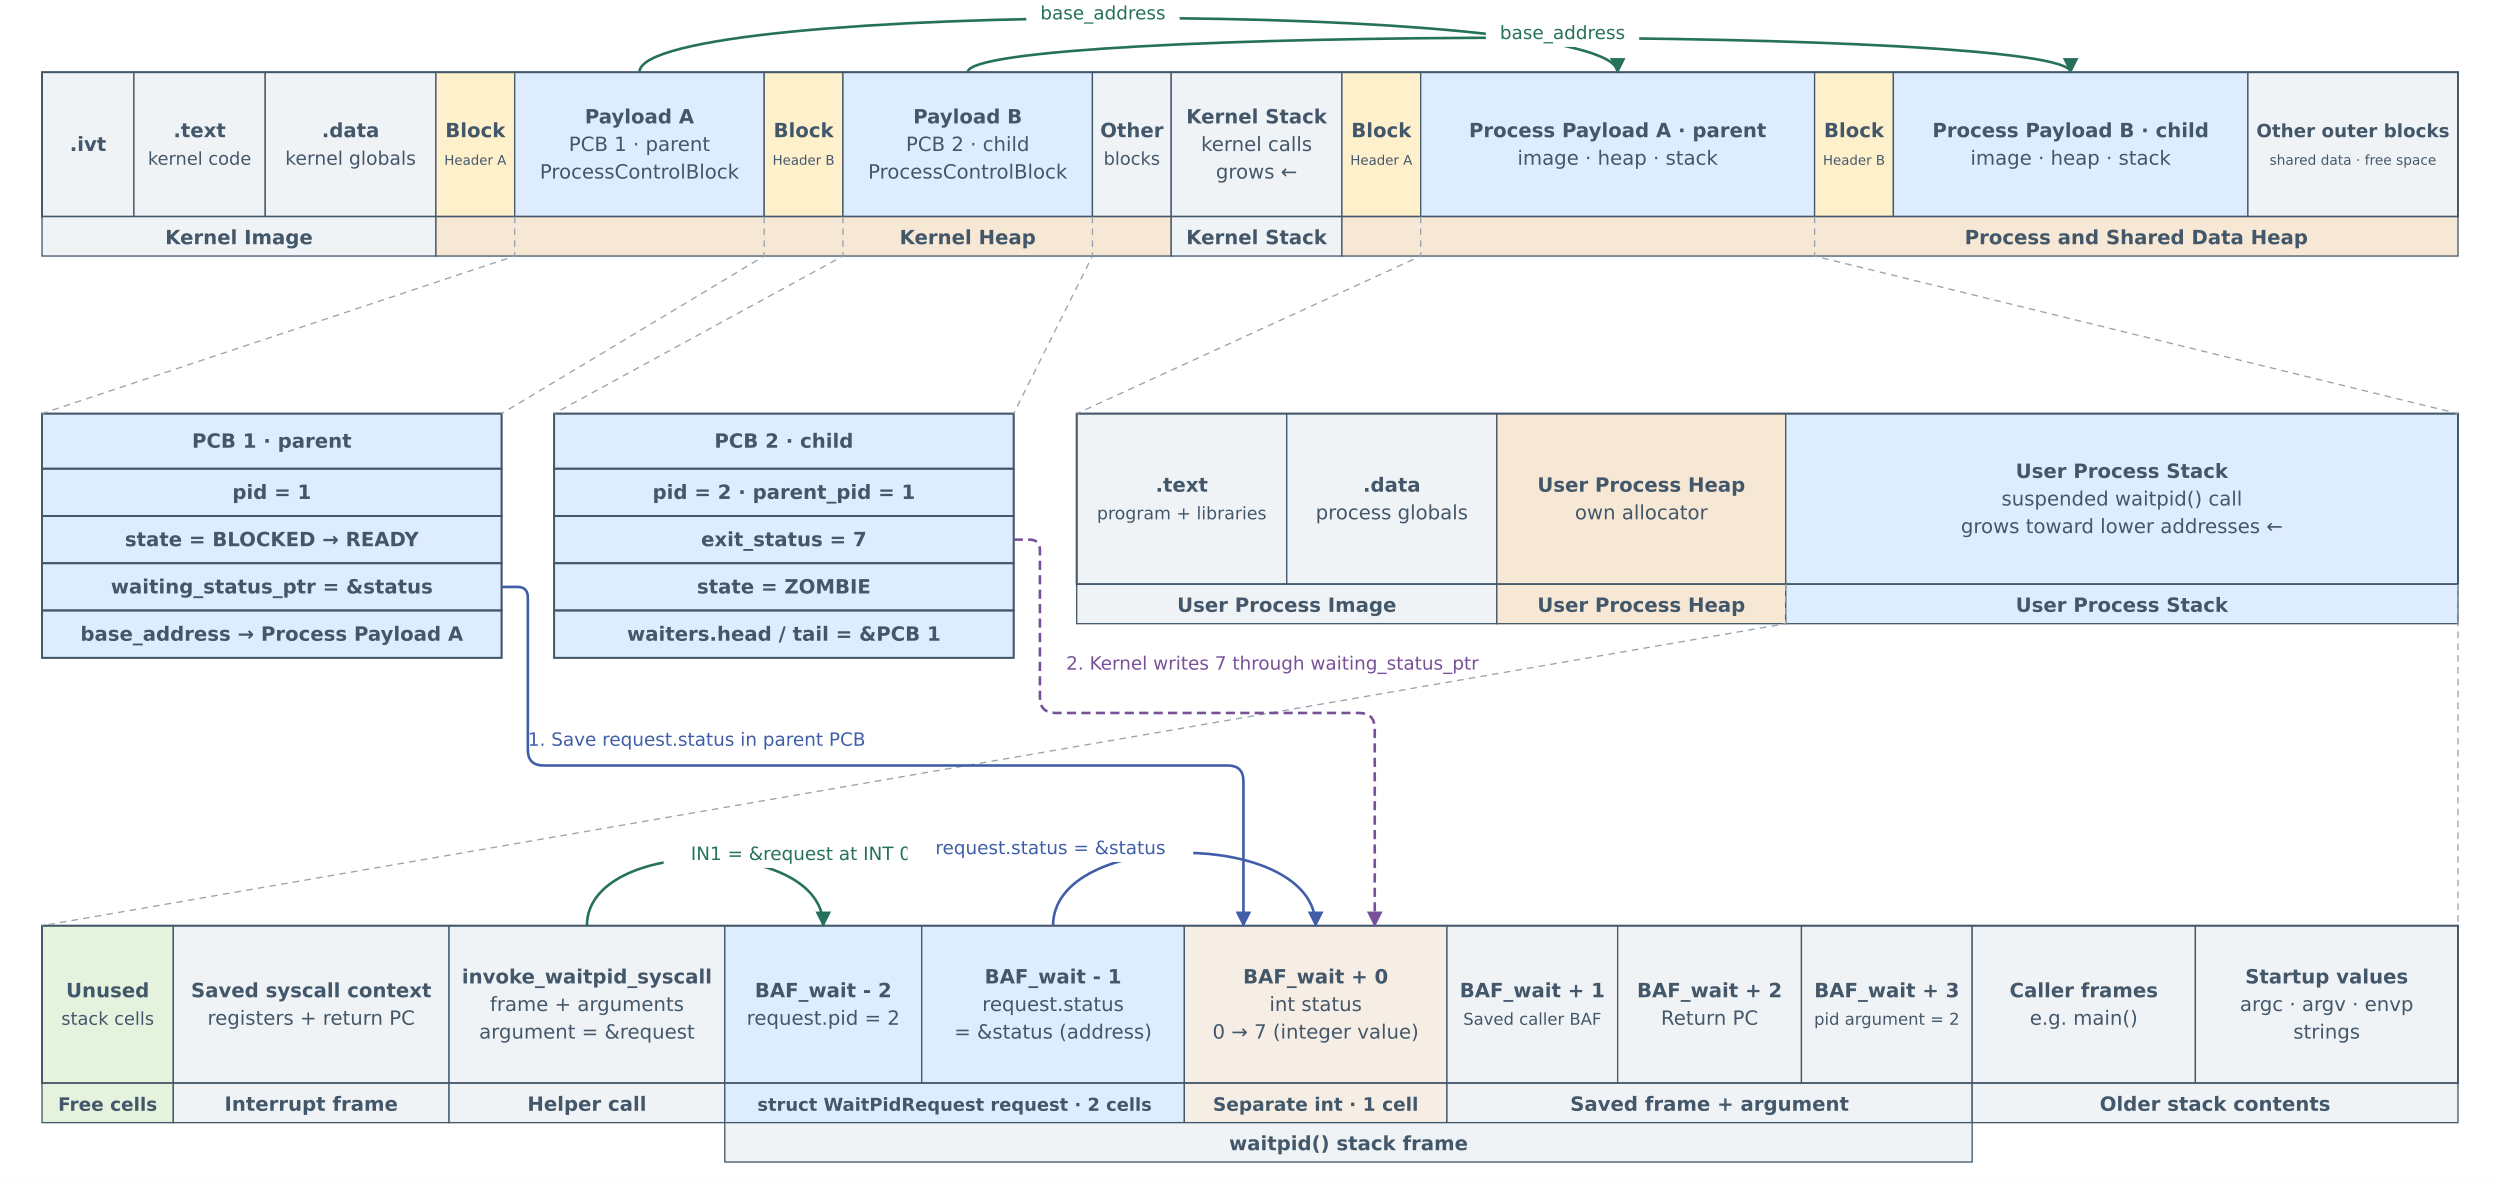
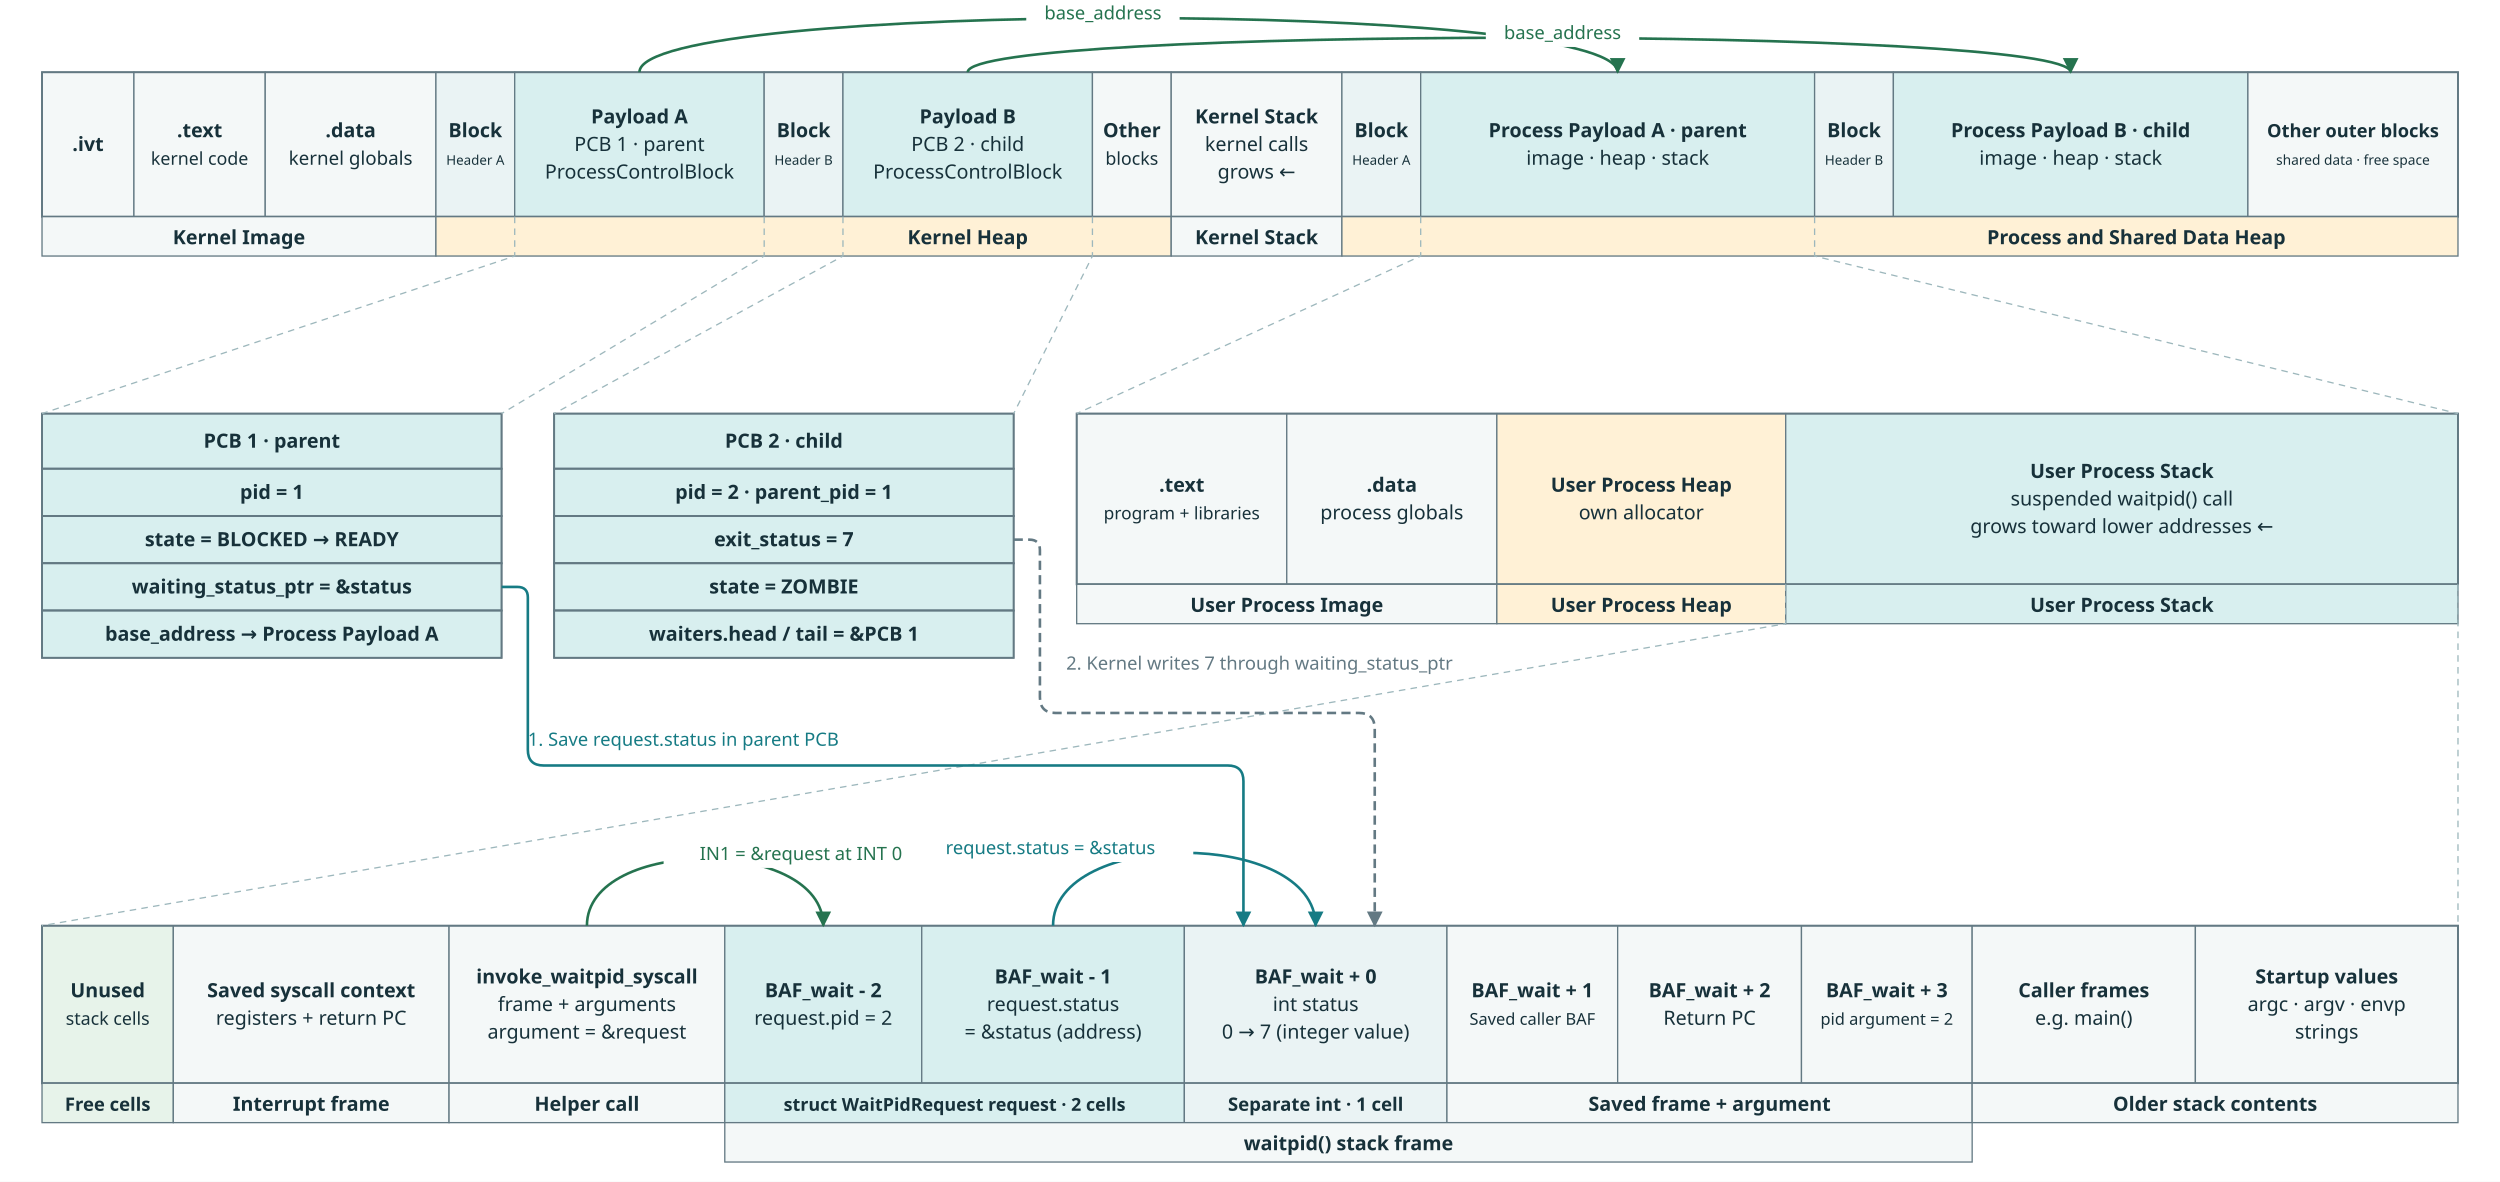
<svg xmlns="http://www.w3.org/2000/svg" width="1904" height="900" viewBox="0 0 1904 900" role="img" aria-labelledby="title desc">
  <defs>
    <marker id="405ea8" viewBox="0 0 10 10" refX="9" refY="5" markerWidth="6" markerHeight="6" orient="auto">
-       <path d="M 0 0 L 10 5 L 0 10 z" fill="#405ea8" />
+       <path d="M 0 0 L 10 5 L 0 10 z" fill="#167b84" />
    </marker>
    <marker id="26715b" viewBox="0 0 10 10" refX="9" refY="5" markerWidth="6" markerHeight="6" orient="auto">
-       <path d="M 0 0 L 10 5 L 0 10 z" fill="#26715b" />
+       <path d="M 0 0 L 10 5 L 0 10 z" fill="#25734f" />
    </marker>
    <marker id="785099" viewBox="0 0 10 10" refX="9" refY="5" markerWidth="6" markerHeight="6" orient="auto">
-       <path d="M 0 0 L 10 5 L 0 10 z" fill="#785099" />
+       <path d="M 0 0 L 10 5 L 0 10 z" fill="#637983" />
    </marker>
    <marker id="9c3d15" viewBox="0 0 10 10" refX="9" refY="5" markerWidth="6" markerHeight="6" orient="auto">
-       <path d="M 0 0 L 10 5 L 0 10 z" fill="#9c3d15" />
+       <path d="M 0 0 L 10 5 L 0 10 z" fill="#805916" />
    </marker>
  </defs>
  <rect width="1904" height="900" fill="white" />
-   <g font-family="DejaVu Sans, sans-serif">
+   <g font-family="Cantarell, sans-serif">
    <g transform="translate(0,-75)">
-       <rect x="32" y="130" width="70" height="110" fill="#f0f3f6" stroke="#43576a" stroke-width="1" />
-       <text x="67.0" y="190.0" text-anchor="middle" font-size="15" font-weight="bold" fill="#43576a">.ivt</text>
-       <rect x="102" y="130" width="100" height="110" fill="#f0f3f6" stroke="#43576a" stroke-width="1" />
-       <text x="152.0" y="179.5" text-anchor="middle" font-size="15" font-weight="bold" fill="#43576a">.text</text>
-       <text x="152.0" y="200.5" text-anchor="middle" font-size="13.559" font-weight="normal" fill="#43576a">kernel code</text>
-       <rect x="202" y="130" width="130" height="110" fill="#f0f3f6" stroke="#43576a" stroke-width="1" />
-       <text x="267.0" y="179.5" text-anchor="middle" font-size="15" font-weight="bold" fill="#43576a">.data</text>
-       <text x="267.0" y="200.5" text-anchor="middle" font-size="14.286" font-weight="normal" fill="#43576a">kernel globals</text>
-       <rect x="332" y="130" width="60" height="110" fill="#fff0cc" stroke="#43576a" stroke-width="1" />
-       <text x="362.0" y="179.5" text-anchor="middle" font-size="15" font-weight="bold" fill="#43576a">Block</text>
-       <text x="362.0" y="200.5" text-anchor="middle" font-size="10.169" font-weight="normal" fill="#43576a">Header A</text>
-       <rect x="392" y="130" width="190" height="110" fill="#deecff" stroke="#43576a" stroke-width="1" />
-       <a href="../../kernel/process/process.header#L31">
-         <text x="487.0" y="169.0" text-anchor="middle" font-size="15" font-weight="bold" fill="#43576a">Payload A</text>
-       </a>
-       <a href="../../kernel/process/process.header#L31">
-         <text x="487.0" y="190.0" text-anchor="middle" font-size="15" font-weight="normal" fill="#43576a">PCB 1 · parent</text>
-       </a>
-       <a href="../../kernel/process/process.header#L31">
-         <text x="487.0" y="211.0" text-anchor="middle" font-size="15" font-weight="normal" fill="#43576a">ProcessControlBlock</text>
-       </a>
-       <rect x="582" y="130" width="60" height="110" fill="#fff0cc" stroke="#43576a" stroke-width="1" />
-       <text x="612.0" y="179.5" text-anchor="middle" font-size="15" font-weight="bold" fill="#43576a">Block</text>
-       <text x="612.0" y="200.5" text-anchor="middle" font-size="10.169" font-weight="normal" fill="#43576a">Header B</text>
-       <rect x="642" y="130" width="190" height="110" fill="#deecff" stroke="#43576a" stroke-width="1" />
-       <a href="../../kernel/process/process.header#L31">
-         <text x="737.0" y="169.0" text-anchor="middle" font-size="15" font-weight="bold" fill="#43576a">Payload B</text>
-       </a>
-       <a href="../../kernel/process/process.header#L31">
-         <text x="737.0" y="190.0" text-anchor="middle" font-size="15" font-weight="normal" fill="#43576a">PCB 2 · child</text>
-       </a>
-       <a href="../../kernel/process/process.header#L31">
-         <text x="737.0" y="211.0" text-anchor="middle" font-size="15" font-weight="normal" fill="#43576a">ProcessControlBlock</text>
-       </a>
-       <rect x="832" y="130" width="60" height="110" fill="#f0f3f6" stroke="#43576a" stroke-width="1" />
-       <text x="862.0" y="179.5" text-anchor="middle" font-size="15" font-weight="bold" fill="#43576a">Other</text>
-       <text x="862.0" y="200.5" text-anchor="middle" font-size="13.559" font-weight="normal" fill="#43576a">blocks</text>
-       <rect x="892" y="130" width="130" height="110" fill="#f0f3f6" stroke="#43576a" stroke-width="1" />
-       <text x="957.0" y="169.0" text-anchor="middle" font-size="15" font-weight="bold" fill="#43576a">Kernel Stack</text>
-       <text x="957.0" y="190.0" text-anchor="middle" font-size="15" font-weight="normal" fill="#43576a">kernel calls</text>
-       <text x="957.0" y="211.0" text-anchor="middle" font-size="15" font-weight="normal" fill="#43576a">grows ←</text>
-       <rect x="1022" y="130" width="60" height="110" fill="#fff0cc" stroke="#43576a" stroke-width="1" />
-       <text x="1052.0" y="179.5" text-anchor="middle" font-size="15" font-weight="bold" fill="#43576a">Block</text>
-       <text x="1052.0" y="200.5" text-anchor="middle" font-size="10.169" font-weight="normal" fill="#43576a">Header A</text>
-       <rect x="1082" y="130" width="300" height="110" fill="#deecff" stroke="#43576a" stroke-width="1" />
-       <text x="1232.0" y="179.5" text-anchor="middle" font-size="15" font-weight="bold" fill="#43576a">Process Payload A · parent</text>
-       <text x="1232.0" y="200.5" text-anchor="middle" font-size="15" font-weight="normal" fill="#43576a">image · heap · stack</text>
-       <rect x="1382" y="130" width="60" height="110" fill="#fff0cc" stroke="#43576a" stroke-width="1" />
-       <text x="1412.0" y="179.5" text-anchor="middle" font-size="15" font-weight="bold" fill="#43576a">Block</text>
-       <text x="1412.0" y="200.5" text-anchor="middle" font-size="10.169" font-weight="normal" fill="#43576a">Header B</text>
-       <rect x="1442" y="130" width="270" height="110" fill="#deecff" stroke="#43576a" stroke-width="1" />
-       <text x="1577.0" y="179.5" text-anchor="middle" font-size="15" font-weight="bold" fill="#43576a">Process Payload B · child</text>
-       <text x="1577.0" y="200.5" text-anchor="middle" font-size="15" font-weight="normal" fill="#43576a">image · heap · stack</text>
-       <rect x="1712" y="130" width="160" height="110" fill="#f0f3f6" stroke="#43576a" stroke-width="1" />
-       <text x="1792.0" y="179.5" text-anchor="middle" font-size="13.936" font-weight="bold" fill="#43576a">Other outer blocks</text>
-       <text x="1792.0" y="200.5" text-anchor="middle" font-size="10.452" font-weight="normal" fill="#43576a">shared data · free space</text>
-       <rect x="32" y="130" width="1840" height="110" fill="none" stroke="#43576a" stroke-width="1.5" />
-       <rect x="32" y="240" width="300" height="30" fill="#f0f3f6" stroke="#43576a" stroke-width="1" />
-       <text x="182.0" y="261" text-anchor="middle" font-size="15" font-weight="bold" fill="#43576a">Kernel Image</text>
-       <rect x="332" y="240" width="560" height="30" fill="#f6e8d5" stroke="#43576a" stroke-width="1" />
-       <text x="612.0" y="261" text-anchor="middle" font-size="15" font-weight="bold" fill="#43576a" />
-       <text x="737" y="261" text-anchor="middle" font-size="15" font-weight="bold" fill="#43576a">Kernel Heap</text>
-       <rect x="892" y="240" width="130" height="30" fill="#f0f3f6" stroke="#43576a" stroke-width="1" />
-       <text x="957.0" y="261" text-anchor="middle" font-size="15" font-weight="bold" fill="#43576a">Kernel Stack</text>
-       <rect x="1022" y="240" width="850" height="30" fill="#f6e8d5" stroke="#43576a" stroke-width="1" />
-       <text x="1447.0" y="261" text-anchor="middle" font-size="15" font-weight="bold" fill="#43576a" />
-       <text x="1627" y="261" text-anchor="middle" font-size="15" font-weight="bold" fill="#43576a">Process and Shared Data Heap</text>
-       <path d="M 487.0 130 C 487.0 75, 1232.0 75, 1232.0 130" fill="none" stroke="#26715b" stroke-width="2" marker-end="url(#26715b)" />
+       <rect x="32" y="130" width="70" height="110" fill="#f4f8f8" stroke="#637983" stroke-width="1" />
+       <text x="67.0" y="190.0" text-anchor="middle" font-size="15" font-weight="bold" fill="#17313a">.ivt</text>
+       <rect x="102" y="130" width="100" height="110" fill="#f4f8f8" stroke="#637983" stroke-width="1" />
+       <text x="152.0" y="179.5" text-anchor="middle" font-size="15" font-weight="bold" fill="#17313a">.text</text>
+       <text x="152.0" y="200.5" text-anchor="middle" font-size="13.559" font-weight="normal" fill="#17313a">kernel code</text>
+       <rect x="202" y="130" width="130" height="110" fill="#f4f8f8" stroke="#637983" stroke-width="1" />
+       <text x="267.0" y="179.5" text-anchor="middle" font-size="15" font-weight="bold" fill="#17313a">.data</text>
+       <text x="267.0" y="200.5" text-anchor="middle" font-size="14.286" font-weight="normal" fill="#17313a">kernel globals</text>
+       <rect x="332" y="130" width="60" height="110" fill="#eaf3f4" stroke="#637983" stroke-width="1" />
+       <text x="362.0" y="179.5" text-anchor="middle" font-size="15" font-weight="bold" fill="#17313a">Block</text>
+       <text x="362.0" y="200.5" text-anchor="middle" font-size="10.169" font-weight="normal" fill="#17313a">Header A</text>
+       <rect x="392" y="130" width="190" height="110" fill="#d8efef" stroke="#637983" stroke-width="1" />
+       <a href="../../kernel/process/process.header#L31">
+         <text x="487.0" y="169.0" text-anchor="middle" font-size="15" font-weight="bold" fill="#17313a">Payload A</text>
+       </a>
+       <a href="../../kernel/process/process.header#L31">
+         <text x="487.0" y="190.0" text-anchor="middle" font-size="15" font-weight="normal" fill="#17313a">PCB 1 · parent</text>
+       </a>
+       <a href="../../kernel/process/process.header#L31">
+         <text x="487.0" y="211.0" text-anchor="middle" font-size="15" font-weight="normal" fill="#17313a">ProcessControlBlock</text>
+       </a>
+       <rect x="582" y="130" width="60" height="110" fill="#eaf3f4" stroke="#637983" stroke-width="1" />
+       <text x="612.0" y="179.5" text-anchor="middle" font-size="15" font-weight="bold" fill="#17313a">Block</text>
+       <text x="612.0" y="200.5" text-anchor="middle" font-size="10.169" font-weight="normal" fill="#17313a">Header B</text>
+       <rect x="642" y="130" width="190" height="110" fill="#d8efef" stroke="#637983" stroke-width="1" />
+       <a href="../../kernel/process/process.header#L31">
+         <text x="737.0" y="169.0" text-anchor="middle" font-size="15" font-weight="bold" fill="#17313a">Payload B</text>
+       </a>
+       <a href="../../kernel/process/process.header#L31">
+         <text x="737.0" y="190.0" text-anchor="middle" font-size="15" font-weight="normal" fill="#17313a">PCB 2 · child</text>
+       </a>
+       <a href="../../kernel/process/process.header#L31">
+         <text x="737.0" y="211.0" text-anchor="middle" font-size="15" font-weight="normal" fill="#17313a">ProcessControlBlock</text>
+       </a>
+       <rect x="832" y="130" width="60" height="110" fill="#f4f8f8" stroke="#637983" stroke-width="1" />
+       <text x="862.0" y="179.5" text-anchor="middle" font-size="15" font-weight="bold" fill="#17313a">Other</text>
+       <text x="862.0" y="200.5" text-anchor="middle" font-size="13.559" font-weight="normal" fill="#17313a">blocks</text>
+       <rect x="892" y="130" width="130" height="110" fill="#f4f8f8" stroke="#637983" stroke-width="1" />
+       <text x="957.0" y="169.0" text-anchor="middle" font-size="15" font-weight="bold" fill="#17313a">Kernel Stack</text>
+       <text x="957.0" y="190.0" text-anchor="middle" font-size="15" font-weight="normal" fill="#17313a">kernel calls</text>
+       <text x="957.0" y="211.0" text-anchor="middle" font-size="15" font-weight="normal" fill="#17313a">grows ←</text>
+       <rect x="1022" y="130" width="60" height="110" fill="#eaf3f4" stroke="#637983" stroke-width="1" />
+       <text x="1052.0" y="179.5" text-anchor="middle" font-size="15" font-weight="bold" fill="#17313a">Block</text>
+       <text x="1052.0" y="200.5" text-anchor="middle" font-size="10.169" font-weight="normal" fill="#17313a">Header A</text>
+       <rect x="1082" y="130" width="300" height="110" fill="#d8efef" stroke="#637983" stroke-width="1" />
+       <text x="1232.0" y="179.5" text-anchor="middle" font-size="15" font-weight="bold" fill="#17313a">Process Payload A · parent</text>
+       <text x="1232.0" y="200.5" text-anchor="middle" font-size="15" font-weight="normal" fill="#17313a">image · heap · stack</text>
+       <rect x="1382" y="130" width="60" height="110" fill="#eaf3f4" stroke="#637983" stroke-width="1" />
+       <text x="1412.0" y="179.5" text-anchor="middle" font-size="15" font-weight="bold" fill="#17313a">Block</text>
+       <text x="1412.0" y="200.5" text-anchor="middle" font-size="10.169" font-weight="normal" fill="#17313a">Header B</text>
+       <rect x="1442" y="130" width="270" height="110" fill="#d8efef" stroke="#637983" stroke-width="1" />
+       <text x="1577.0" y="179.5" text-anchor="middle" font-size="15" font-weight="bold" fill="#17313a">Process Payload B · child</text>
+       <text x="1577.0" y="200.5" text-anchor="middle" font-size="15" font-weight="normal" fill="#17313a">image · heap · stack</text>
+       <rect x="1712" y="130" width="160" height="110" fill="#f4f8f8" stroke="#637983" stroke-width="1" />
+       <text x="1792.0" y="179.5" text-anchor="middle" font-size="13.936" font-weight="bold" fill="#17313a">Other outer blocks</text>
+       <text x="1792.0" y="200.5" text-anchor="middle" font-size="10.452" font-weight="normal" fill="#17313a">shared data · free space</text>
+       <rect x="32" y="130" width="1840" height="110" fill="none" stroke="#637983" stroke-width="1.5" />
+       <rect x="32" y="240" width="300" height="30" fill="#f4f8f8" stroke="#637983" stroke-width="1" />
+       <text x="182.0" y="261" text-anchor="middle" font-size="15" font-weight="bold" fill="#17313a">Kernel Image</text>
+       <rect x="332" y="240" width="560" height="30" fill="#fff1d6" stroke="#637983" stroke-width="1" />
+       <text x="612.0" y="261" text-anchor="middle" font-size="15" font-weight="bold" fill="#17313a" />
+       <text x="737" y="261" text-anchor="middle" font-size="15" font-weight="bold" fill="#17313a">Kernel Heap</text>
+       <rect x="892" y="240" width="130" height="30" fill="#f4f8f8" stroke="#637983" stroke-width="1" />
+       <text x="957.0" y="261" text-anchor="middle" font-size="15" font-weight="bold" fill="#17313a">Kernel Stack</text>
+       <rect x="1022" y="240" width="850" height="30" fill="#fff1d6" stroke="#637983" stroke-width="1" />
+       <text x="1447.0" y="261" text-anchor="middle" font-size="15" font-weight="bold" fill="#17313a" />
+       <text x="1627" y="261" text-anchor="middle" font-size="15" font-weight="bold" fill="#17313a">Process and Shared Data Heap</text>
+       <path d="M 487.0 130 C 487.0 75, 1232.0 75, 1232.0 130" fill="none" stroke="#25734f" stroke-width="2" marker-end="url(#26715b)" />
      <rect x="781.6" y="73.75" width="116.8" height="22" fill="white" stroke="none" stroke-width="1" />
-       <text x="840" y="89.75" text-anchor="middle" font-size="14" font-weight="normal" fill="#26715b">base_address</text>
-       <path d="M 737.0 130 C 737.0 95, 1577.0 95, 1577.0 130" fill="none" stroke="#26715b" stroke-width="2" marker-end="url(#26715b)" />
+       <text x="840" y="89.75" text-anchor="middle" font-size="14" font-weight="normal" fill="#25734f">base_address</text>
+       <path d="M 737.0 130 C 737.0 95, 1577.0 95, 1577.0 130" fill="none" stroke="#25734f" stroke-width="2" marker-end="url(#26715b)" />
      <rect x="1131.6" y="88.75" width="116.8" height="22" fill="white" stroke="none" stroke-width="1" />
-       <text x="1190" y="104.75" text-anchor="middle" font-size="14" font-weight="normal" fill="#26715b">base_address</text>
-       <rect x="32" y="390" width="350" height="42" fill="#deecff" stroke="#43576a" stroke-width="1" />
-       <a href="../../kernel/process/process.header#L31">
-         <text x="207.0" y="416.0" text-anchor="middle" font-size="15" font-weight="bold" fill="#43576a">PCB 1 · parent</text>
-       </a>
-       <rect x="32" y="390" width="350" height="42" fill="none" stroke="#43576a" stroke-width="1.5" />
-       <rect x="32" y="432" width="350" height="36" fill="#deecff" stroke="#43576a" stroke-width="1" />
+       <text x="1190" y="104.75" text-anchor="middle" font-size="14" font-weight="normal" fill="#25734f">base_address</text>
+       <rect x="32" y="390" width="350" height="42" fill="#d8efef" stroke="#637983" stroke-width="1" />
+       <a href="../../kernel/process/process.header#L31">
+         <text x="207.0" y="416.0" text-anchor="middle" font-size="15" font-weight="bold" fill="#17313a">PCB 1 · parent</text>
+       </a>
+       <rect x="32" y="390" width="350" height="42" fill="none" stroke="#637983" stroke-width="1.5" />
+       <rect x="32" y="432" width="350" height="36" fill="#d8efef" stroke="#637983" stroke-width="1" />
      <a href="../../kernel/process/process.header#L32">
-         <text x="207.0" y="455.0" text-anchor="middle" font-size="15" font-weight="bold" fill="#43576a">pid = 1</text>
-       </a>
-       <rect x="32" y="432" width="350" height="36" fill="none" stroke="#43576a" stroke-width="1.5" />
-       <rect x="32" y="468" width="350" height="36" fill="#deecff" stroke="#43576a" stroke-width="1" />
+         <text x="207.0" y="455.0" text-anchor="middle" font-size="15" font-weight="bold" fill="#17313a">pid = 1</text>
+       </a>
+       <rect x="32" y="432" width="350" height="36" fill="none" stroke="#637983" stroke-width="1.5" />
+       <rect x="32" y="468" width="350" height="36" fill="#d8efef" stroke="#637983" stroke-width="1" />
      <a href="../../kernel/process/process.header#L33">
-         <text x="207.0" y="491.0" text-anchor="middle" font-size="15" font-weight="bold" fill="#43576a">state = BLOCKED → READY</text>
-       </a>
-       <rect x="32" y="468" width="350" height="36" fill="none" stroke="#43576a" stroke-width="1.5" />
-       <rect x="32" y="504" width="350" height="36" fill="#deecff" stroke="#43576a" stroke-width="1" />
+         <text x="207.0" y="491.0" text-anchor="middle" font-size="15" font-weight="bold" fill="#17313a">state = BLOCKED → READY</text>
+       </a>
+       <rect x="32" y="468" width="350" height="36" fill="none" stroke="#637983" stroke-width="1.5" />
+       <rect x="32" y="504" width="350" height="36" fill="#d8efef" stroke="#637983" stroke-width="1" />
      <a href="../../kernel/process/process.header#L44">
-         <text x="207.0" y="527.0" text-anchor="middle" font-size="15" font-weight="bold" fill="#43576a">waiting_status_ptr = &amp;status</text>
-       </a>
-       <rect x="32" y="504" width="350" height="36" fill="none" stroke="#43576a" stroke-width="1.5" />
-       <rect x="32" y="540" width="350" height="36" fill="#deecff" stroke="#43576a" stroke-width="1" />
+         <text x="207.0" y="527.0" text-anchor="middle" font-size="15" font-weight="bold" fill="#17313a">waiting_status_ptr = &amp;status</text>
+       </a>
+       <rect x="32" y="504" width="350" height="36" fill="none" stroke="#637983" stroke-width="1.5" />
+       <rect x="32" y="540" width="350" height="36" fill="#d8efef" stroke="#637983" stroke-width="1" />
      <a href="../../kernel/process/process.header#L34">
-         <text x="207.0" y="563.0" text-anchor="middle" font-size="15" font-weight="bold" fill="#43576a">base_address → Process Payload A</text>
-       </a>
-       <rect x="32" y="540" width="350" height="36" fill="none" stroke="#43576a" stroke-width="1.5" />
-       <rect x="422" y="390" width="350" height="42" fill="#deecff" stroke="#43576a" stroke-width="1" />
-       <a href="../../kernel/process/process.header#L31">
-         <text x="597.0" y="416.0" text-anchor="middle" font-size="15" font-weight="bold" fill="#43576a">PCB 2 · child</text>
-       </a>
-       <rect x="422" y="390" width="350" height="42" fill="none" stroke="#43576a" stroke-width="1.5" />
-       <rect x="422" y="432" width="350" height="36" fill="#deecff" stroke="#43576a" stroke-width="1" />
+         <text x="207.0" y="563.0" text-anchor="middle" font-size="15" font-weight="bold" fill="#17313a">base_address → Process Payload A</text>
+       </a>
+       <rect x="32" y="540" width="350" height="36" fill="none" stroke="#637983" stroke-width="1.5" />
+       <rect x="422" y="390" width="350" height="42" fill="#d8efef" stroke="#637983" stroke-width="1" />
+       <a href="../../kernel/process/process.header#L31">
+         <text x="597.0" y="416.0" text-anchor="middle" font-size="15" font-weight="bold" fill="#17313a">PCB 2 · child</text>
+       </a>
+       <rect x="422" y="390" width="350" height="42" fill="none" stroke="#637983" stroke-width="1.5" />
+       <rect x="422" y="432" width="350" height="36" fill="#d8efef" stroke="#637983" stroke-width="1" />
      <a href="../../kernel/process/process.header#L57">
-         <text x="597.0" y="455.0" text-anchor="middle" font-size="15" font-weight="bold" fill="#43576a">pid = 2 · parent_pid = 1</text>
-       </a>
-       <rect x="422" y="432" width="350" height="36" fill="none" stroke="#43576a" stroke-width="1.5" />
-       <rect x="422" y="468" width="350" height="36" fill="#deecff" stroke="#43576a" stroke-width="1" />
+         <text x="597.0" y="455.0" text-anchor="middle" font-size="15" font-weight="bold" fill="#17313a">pid = 2 · parent_pid = 1</text>
+       </a>
+       <rect x="422" y="432" width="350" height="36" fill="none" stroke="#637983" stroke-width="1.5" />
+       <rect x="422" y="468" width="350" height="36" fill="#d8efef" stroke="#637983" stroke-width="1" />
      <a href="../../kernel/process/process.header#L60">
-         <text x="597.0" y="491.0" text-anchor="middle" font-size="15" font-weight="bold" fill="#43576a">exit_status = 7</text>
-       </a>
-       <rect x="422" y="468" width="350" height="36" fill="none" stroke="#43576a" stroke-width="1.5" />
-       <rect x="422" y="504" width="350" height="36" fill="#deecff" stroke="#43576a" stroke-width="1" />
+         <text x="597.0" y="491.0" text-anchor="middle" font-size="15" font-weight="bold" fill="#17313a">exit_status = 7</text>
+       </a>
+       <rect x="422" y="468" width="350" height="36" fill="none" stroke="#637983" stroke-width="1.5" />
+       <rect x="422" y="504" width="350" height="36" fill="#d8efef" stroke="#637983" stroke-width="1" />
      <a href="../../kernel/process/process.header#L33">
-         <text x="597.0" y="527.0" text-anchor="middle" font-size="15" font-weight="bold" fill="#43576a">state = ZOMBIE</text>
-       </a>
-       <rect x="422" y="504" width="350" height="36" fill="none" stroke="#43576a" stroke-width="1.5" />
-       <rect x="422" y="540" width="350" height="36" fill="#deecff" stroke="#43576a" stroke-width="1" />
+         <text x="597.0" y="527.0" text-anchor="middle" font-size="15" font-weight="bold" fill="#17313a">state = ZOMBIE</text>
+       </a>
+       <rect x="422" y="504" width="350" height="36" fill="none" stroke="#637983" stroke-width="1.5" />
+       <rect x="422" y="540" width="350" height="36" fill="#d8efef" stroke="#637983" stroke-width="1" />
      <a href="../../kernel/process/process.header#L46">
-         <text x="597.0" y="563.0" text-anchor="middle" font-size="15" font-weight="bold" fill="#43576a">waiters.head / tail = &amp;PCB 1</text>
-       </a>
-       <rect x="422" y="540" width="350" height="36" fill="none" stroke="#43576a" stroke-width="1.5" />
-       <path d="M 392 240 V 270 L 32 390 M 582 240 V 270 L 382 390" fill="none" stroke="#96a3ae" stroke-dasharray="5 4" />
-       <path d="M 642 240 V 270 L 422 390 M 832 240 V 270 L 772 390" fill="none" stroke="#96a3ae" stroke-dasharray="5 4" />
-       <rect x="820" y="390" width="160" height="130" fill="#f0f3f6" stroke="#43576a" stroke-width="1" />
-       <text x="900.0" y="449.5" text-anchor="middle" font-size="15" font-weight="bold" fill="#43576a">.text</text>
-       <text x="900.0" y="470.5" text-anchor="middle" font-size="13.202" font-weight="normal" fill="#43576a">program + libraries</text>
-       <rect x="980" y="390" width="160" height="130" fill="#f0f3f6" stroke="#43576a" stroke-width="1" />
-       <text x="1060.0" y="449.5" text-anchor="middle" font-size="15" font-weight="bold" fill="#43576a">.data</text>
-       <text x="1060.0" y="470.5" text-anchor="middle" font-size="15" font-weight="normal" fill="#43576a">process globals</text>
-       <rect x="1140" y="390" width="220" height="130" fill="#f6e8d5" stroke="#43576a" stroke-width="1" />
-       <text x="1250.0" y="449.5" text-anchor="middle" font-size="15" font-weight="bold" fill="#43576a">User Process Heap</text>
-       <text x="1250.0" y="470.5" text-anchor="middle" font-size="15" font-weight="normal" fill="#43576a">own allocator</text>
-       <rect x="1360" y="390" width="512" height="130" fill="#deecff" stroke="#43576a" stroke-width="1" />
+         <text x="597.0" y="563.0" text-anchor="middle" font-size="15" font-weight="bold" fill="#17313a">waiters.head / tail = &amp;PCB 1</text>
+       </a>
+       <rect x="422" y="540" width="350" height="36" fill="none" stroke="#637983" stroke-width="1.5" />
+       <path d="M 392 240 V 270 L 32 390 M 582 240 V 270 L 382 390" fill="none" stroke="#9db7bc" stroke-dasharray="5 4" />
+       <path d="M 642 240 V 270 L 422 390 M 832 240 V 270 L 772 390" fill="none" stroke="#9db7bc" stroke-dasharray="5 4" />
+       <rect x="820" y="390" width="160" height="130" fill="#f4f8f8" stroke="#637983" stroke-width="1" />
+       <text x="900.0" y="449.5" text-anchor="middle" font-size="15" font-weight="bold" fill="#17313a">.text</text>
+       <text x="900.0" y="470.5" text-anchor="middle" font-size="13.202" font-weight="normal" fill="#17313a">program + libraries</text>
+       <rect x="980" y="390" width="160" height="130" fill="#f4f8f8" stroke="#637983" stroke-width="1" />
+       <text x="1060.0" y="449.5" text-anchor="middle" font-size="15" font-weight="bold" fill="#17313a">.data</text>
+       <text x="1060.0" y="470.5" text-anchor="middle" font-size="15" font-weight="normal" fill="#17313a">process globals</text>
+       <rect x="1140" y="390" width="220" height="130" fill="#fff1d6" stroke="#637983" stroke-width="1" />
+       <text x="1250.0" y="449.5" text-anchor="middle" font-size="15" font-weight="bold" fill="#17313a">User Process Heap</text>
+       <text x="1250.0" y="470.5" text-anchor="middle" font-size="15" font-weight="normal" fill="#17313a">own allocator</text>
+       <rect x="1360" y="390" width="512" height="130" fill="#d8efef" stroke="#637983" stroke-width="1" />
      <a href="../../library/sys/wait/wait.picoc#L14">
-         <text x="1616.0" y="439.0" text-anchor="middle" font-size="15" font-weight="bold" fill="#43576a">User Process Stack</text>
+         <text x="1616.0" y="439.0" text-anchor="middle" font-size="15" font-weight="bold" fill="#17313a">User Process Stack</text>
      </a>
      <a href="../../library/sys/wait/wait.picoc#L14">
-         <text x="1616.0" y="460.0" text-anchor="middle" font-size="15" font-weight="normal" fill="#43576a">suspended waitpid() call</text>
+         <text x="1616.0" y="460.0" text-anchor="middle" font-size="15" font-weight="normal" fill="#17313a">suspended waitpid() call</text>
      </a>
      <a href="../../library/sys/wait/wait.picoc#L14">
-         <text x="1616.0" y="481.0" text-anchor="middle" font-size="15" font-weight="normal" fill="#43576a">grows toward lower addresses ←</text>
-       </a>
-       <rect x="820" y="390" width="1052" height="130" fill="none" stroke="#43576a" stroke-width="1.5" />
-       <rect x="820" y="520" width="320" height="30" fill="#f0f3f6" stroke="#43576a" stroke-width="1" />
-       <text x="980.0" y="541" text-anchor="middle" font-size="15" font-weight="bold" fill="#43576a">User Process Image</text>
-       <rect x="1140" y="520" width="220" height="30" fill="#f6e8d5" stroke="#43576a" stroke-width="1" />
-       <text x="1250.0" y="541" text-anchor="middle" font-size="15" font-weight="bold" fill="#43576a">User Process Heap</text>
-       <rect x="1360" y="520" width="512" height="30" fill="#deecff" stroke="#43576a" stroke-width="1" />
-       <text x="1616.0" y="541" text-anchor="middle" font-size="15" font-weight="bold" fill="#43576a">User Process Stack</text>
-       <path d="M 1082 240 V 270 L 820 390 M 1382 240 V 270 L 1872 390" fill="none" stroke="#96a3ae" stroke-dasharray="5 4" />
-       <rect x="32" y="780" width="100" height="120" fill="#e5f3de" stroke="#43576a" stroke-width="1" />
-       <text x="82.0" y="834.5" text-anchor="middle" font-size="15" font-weight="bold" fill="#43576a">Unused</text>
-       <text x="82.0" y="855.5" text-anchor="middle" font-size="13.559" font-weight="normal" fill="#43576a">stack cells</text>
-       <rect x="132" y="780" width="210" height="120" fill="#f0f3f6" stroke="#43576a" stroke-width="1" />
+         <text x="1616.0" y="481.0" text-anchor="middle" font-size="15" font-weight="normal" fill="#17313a">grows toward lower addresses ←</text>
+       </a>
+       <rect x="820" y="390" width="1052" height="130" fill="none" stroke="#637983" stroke-width="1.5" />
+       <rect x="820" y="520" width="320" height="30" fill="#f4f8f8" stroke="#637983" stroke-width="1" />
+       <text x="980.0" y="541" text-anchor="middle" font-size="15" font-weight="bold" fill="#17313a">User Process Image</text>
+       <rect x="1140" y="520" width="220" height="30" fill="#fff1d6" stroke="#637983" stroke-width="1" />
+       <text x="1250.0" y="541" text-anchor="middle" font-size="15" font-weight="bold" fill="#17313a">User Process Heap</text>
+       <rect x="1360" y="520" width="512" height="30" fill="#d8efef" stroke="#637983" stroke-width="1" />
+       <text x="1616.0" y="541" text-anchor="middle" font-size="15" font-weight="bold" fill="#17313a">User Process Stack</text>
+       <path d="M 1082 240 V 270 L 820 390 M 1382 240 V 270 L 1872 390" fill="none" stroke="#9db7bc" stroke-dasharray="5 4" />
+       <rect x="32" y="780" width="100" height="120" fill="#e7f3ea" stroke="#637983" stroke-width="1" />
+       <text x="82.0" y="834.5" text-anchor="middle" font-size="15" font-weight="bold" fill="#17313a">Unused</text>
+       <text x="82.0" y="855.5" text-anchor="middle" font-size="13.559" font-weight="normal" fill="#17313a">stack cells</text>
+       <rect x="132" y="780" width="210" height="120" fill="#f4f8f8" stroke="#637983" stroke-width="1" />
      <a href="../../interrupt_service_routines/os_isrs.picoc#L94">
-         <text x="237.0" y="834.5" text-anchor="middle" font-size="15" font-weight="bold" fill="#43576a">Saved syscall context</text>
+         <text x="237.0" y="834.5" text-anchor="middle" font-size="15" font-weight="bold" fill="#17313a">Saved syscall context</text>
      </a>
      <a href="../../interrupt_service_routines/os_isrs.picoc#L94">
-         <text x="237.0" y="855.5" text-anchor="middle" font-size="15" font-weight="normal" fill="#43576a">registers + return PC</text>
-       </a>
-       <rect x="342" y="780" width="210" height="120" fill="#f0f3f6" stroke="#43576a" stroke-width="1" />
+         <text x="237.0" y="855.5" text-anchor="middle" font-size="15" font-weight="normal" fill="#17313a">registers + return PC</text>
+       </a>
+       <rect x="342" y="780" width="210" height="120" fill="#f4f8f8" stroke="#637983" stroke-width="1" />
      <a href="../../library/sys/wait/wait.picoc#L4">
-         <text x="447.0" y="824.0" text-anchor="middle" font-size="15" font-weight="bold" fill="#43576a">invoke_waitpid_syscall</text>
+         <text x="447.0" y="824.0" text-anchor="middle" font-size="15" font-weight="bold" fill="#17313a">invoke_waitpid_syscall</text>
      </a>
      <a href="../../library/sys/wait/wait.picoc#L4">
-         <text x="447.0" y="845.0" text-anchor="middle" font-size="15" font-weight="normal" fill="#43576a">frame + arguments</text>
+         <text x="447.0" y="845.0" text-anchor="middle" font-size="15" font-weight="normal" fill="#17313a">frame + arguments</text>
      </a>
      <a href="../../library/sys/wait/wait.picoc#L4">
-         <text x="447.0" y="866.0" text-anchor="middle" font-size="15" font-weight="normal" fill="#43576a">argument = &amp;request</text>
-       </a>
-       <rect x="552" y="780" width="150" height="120" fill="#deecff" stroke="#43576a" stroke-width="1" />
+         <text x="447.0" y="866.0" text-anchor="middle" font-size="15" font-weight="normal" fill="#17313a">argument = &amp;request</text>
+       </a>
+       <rect x="552" y="780" width="150" height="120" fill="#d8efef" stroke="#637983" stroke-width="1" />
      <a href="../../common/syscall.header#L62">
-         <text x="627.0" y="834.5" text-anchor="middle" font-size="15" font-weight="bold" fill="#43576a">BAF_wait - 2</text>
+         <text x="627.0" y="834.5" text-anchor="middle" font-size="15" font-weight="bold" fill="#17313a">BAF_wait - 2</text>
      </a>
      <a href="../../common/syscall.header#L62">
-         <text x="627.0" y="855.5" text-anchor="middle" font-size="15" font-weight="normal" fill="#43576a">request.pid = 2</text>
-       </a>
-       <rect x="702" y="780" width="200" height="120" fill="#deecff" stroke="#43576a" stroke-width="1" />
+         <text x="627.0" y="855.5" text-anchor="middle" font-size="15" font-weight="normal" fill="#17313a">request.pid = 2</text>
+       </a>
+       <rect x="702" y="780" width="200" height="120" fill="#d8efef" stroke="#637983" stroke-width="1" />
      <a href="../../common/syscall.header#L63">
-         <text x="802.0" y="824.0" text-anchor="middle" font-size="15" font-weight="bold" fill="#43576a">BAF_wait - 1</text>
+         <text x="802.0" y="824.0" text-anchor="middle" font-size="15" font-weight="bold" fill="#17313a">BAF_wait - 1</text>
      </a>
      <a href="../../common/syscall.header#L63">
-         <text x="802.0" y="845.0" text-anchor="middle" font-size="15" font-weight="normal" fill="#43576a">request.status</text>
+         <text x="802.0" y="845.0" text-anchor="middle" font-size="15" font-weight="normal" fill="#17313a">request.status</text>
      </a>
      <a href="../../common/syscall.header#L63">
-         <text x="802.0" y="866.0" text-anchor="middle" font-size="15" font-weight="normal" fill="#43576a">= &amp;status (address)</text>
-       </a>
-       <rect x="902" y="780" width="200" height="120" fill="#f6eee5" stroke="#43576a" stroke-width="1" />
+         <text x="802.0" y="866.0" text-anchor="middle" font-size="15" font-weight="normal" fill="#17313a">= &amp;status (address)</text>
+       </a>
+       <rect x="902" y="780" width="200" height="120" fill="#eaf3f4" stroke="#637983" stroke-width="1" />
      <a href="../../library/sys/wait/wait.picoc#L15">
-         <text x="1002.0" y="824.0" text-anchor="middle" font-size="15" font-weight="bold" fill="#43576a">BAF_wait + 0</text>
+         <text x="1002.0" y="824.0" text-anchor="middle" font-size="15" font-weight="bold" fill="#17313a">BAF_wait + 0</text>
      </a>
      <a href="../../library/sys/wait/wait.picoc#L15">
-         <text x="1002.0" y="845.0" text-anchor="middle" font-size="15" font-weight="normal" fill="#43576a">int status</text>
+         <text x="1002.0" y="845.0" text-anchor="middle" font-size="15" font-weight="normal" fill="#17313a">int status</text>
      </a>
      <a href="../../library/sys/wait/wait.picoc#L15">
-         <text x="1002.0" y="866.0" text-anchor="middle" font-size="15" font-weight="normal" fill="#43576a">0 → 7 (integer value)</text>
-       </a>
-       <rect x="1102" y="780" width="130" height="120" fill="#f0f3f6" stroke="#43576a" stroke-width="1" />
-       <text x="1167.0" y="834.5" text-anchor="middle" font-size="15" font-weight="bold" fill="#43576a">BAF_wait + 1</text>
-       <text x="1167.0" y="855.5" text-anchor="middle" font-size="12.5" font-weight="normal" fill="#43576a">Saved caller BAF</text>
-       <rect x="1232" y="780" width="140" height="120" fill="#f0f3f6" stroke="#43576a" stroke-width="1" />
-       <text x="1302.0" y="834.5" text-anchor="middle" font-size="15" font-weight="bold" fill="#43576a">BAF_wait + 2</text>
-       <text x="1302.0" y="855.5" text-anchor="middle" font-size="15" font-weight="normal" fill="#43576a">Return PC</text>
-       <rect x="1372" y="780" width="130" height="120" fill="#f0f3f6" stroke="#43576a" stroke-width="1" />
-       <text x="1437.0" y="834.5" text-anchor="middle" font-size="15" font-weight="bold" fill="#43576a">BAF_wait + 3</text>
-       <text x="1437.0" y="855.5" text-anchor="middle" font-size="12.5" font-weight="normal" fill="#43576a">pid argument = 2</text>
-       <rect x="1502" y="780" width="170" height="120" fill="#f0f3f6" stroke="#43576a" stroke-width="1" />
-       <text x="1587.0" y="834.5" text-anchor="middle" font-size="15" font-weight="bold" fill="#43576a">Caller frames</text>
-       <text x="1587.0" y="855.5" text-anchor="middle" font-size="15" font-weight="normal" fill="#43576a">e.g. main()</text>
-       <rect x="1672" y="780" width="200" height="120" fill="#f0f3f6" stroke="#43576a" stroke-width="1" />
-       <text x="1772.0" y="824.0" text-anchor="middle" font-size="15" font-weight="bold" fill="#43576a">Startup values</text>
-       <text x="1772.0" y="845.0" text-anchor="middle" font-size="15" font-weight="normal" fill="#43576a">argc · argv · envp</text>
-       <text x="1772.0" y="866.0" text-anchor="middle" font-size="15" font-weight="normal" fill="#43576a">strings</text>
-       <rect x="32" y="780" width="1840" height="120" fill="none" stroke="#43576a" stroke-width="1.5" />
-       <rect x="32" y="900" width="100" height="30" fill="#e5f3de" stroke="#43576a" stroke-width="1" />
-       <text x="82.0" y="921" text-anchor="middle" font-size="14.062" font-weight="bold" fill="#43576a">Free cells</text>
-       <rect x="132" y="900" width="210" height="30" fill="#f0f3f6" stroke="#43576a" stroke-width="1" />
-       <text x="237.0" y="921" text-anchor="middle" font-size="15" font-weight="bold" fill="#43576a">Interrupt frame</text>
-       <rect x="342" y="900" width="210" height="30" fill="#f0f3f6" stroke="#43576a" stroke-width="1" />
-       <text x="447.0" y="921" text-anchor="middle" font-size="15" font-weight="bold" fill="#43576a">Helper call</text>
-       <rect x="552" y="900" width="350" height="30" fill="#deecff" stroke="#43576a" stroke-width="1" />
-       <text x="727.0" y="921" text-anchor="middle" font-size="13.622" font-weight="bold" fill="#43576a">struct WaitPidRequest request · 2 cells</text>
-       <rect x="902" y="900" width="200" height="30" fill="#f6eee5" stroke="#43576a" stroke-width="1" />
-       <text x="1002.0" y="921" text-anchor="middle" font-size="14.137" font-weight="bold" fill="#43576a">Separate int · 1 cell</text>
-       <rect x="1102" y="900" width="400" height="30" fill="#f0f3f6" stroke="#43576a" stroke-width="1" />
-       <text x="1302.0" y="921" text-anchor="middle" font-size="15" font-weight="bold" fill="#43576a">Saved frame + argument</text>
-       <rect x="1502" y="900" width="370" height="30" fill="#f0f3f6" stroke="#43576a" stroke-width="1" />
-       <text x="1687.0" y="921" text-anchor="middle" font-size="15" font-weight="bold" fill="#43576a">Older stack contents</text>
-       <rect x="552" y="930" width="950" height="30" fill="#f0f3f6" stroke="#43576a" stroke-width="1" />
-       <text x="1027.0" y="951" text-anchor="middle" font-size="15" font-weight="bold" fill="#43576a">waitpid() stack frame</text>
-       <path d="M 1360 520 V 550 L 32 780 M 1872 520 V 550 L 1872 780" fill="none" stroke="#96a3ae" stroke-dasharray="5 4" />
-       <path d="M 447.0 780 C 447.0 712, 627.0 712, 627.0 780" fill="none" stroke="#26715b" stroke-width="2" marker-end="url(#26715b)" />
+         <text x="1002.0" y="866.0" text-anchor="middle" font-size="15" font-weight="normal" fill="#17313a">0 → 7 (integer value)</text>
+       </a>
+       <rect x="1102" y="780" width="130" height="120" fill="#f4f8f8" stroke="#637983" stroke-width="1" />
+       <text x="1167.0" y="834.5" text-anchor="middle" font-size="15" font-weight="bold" fill="#17313a">BAF_wait + 1</text>
+       <text x="1167.0" y="855.5" text-anchor="middle" font-size="12.5" font-weight="normal" fill="#17313a">Saved caller BAF</text>
+       <rect x="1232" y="780" width="140" height="120" fill="#f4f8f8" stroke="#637983" stroke-width="1" />
+       <text x="1302.0" y="834.5" text-anchor="middle" font-size="15" font-weight="bold" fill="#17313a">BAF_wait + 2</text>
+       <text x="1302.0" y="855.5" text-anchor="middle" font-size="15" font-weight="normal" fill="#17313a">Return PC</text>
+       <rect x="1372" y="780" width="130" height="120" fill="#f4f8f8" stroke="#637983" stroke-width="1" />
+       <text x="1437.0" y="834.5" text-anchor="middle" font-size="15" font-weight="bold" fill="#17313a">BAF_wait + 3</text>
+       <text x="1437.0" y="855.5" text-anchor="middle" font-size="12.5" font-weight="normal" fill="#17313a">pid argument = 2</text>
+       <rect x="1502" y="780" width="170" height="120" fill="#f4f8f8" stroke="#637983" stroke-width="1" />
+       <text x="1587.0" y="834.5" text-anchor="middle" font-size="15" font-weight="bold" fill="#17313a">Caller frames</text>
+       <text x="1587.0" y="855.5" text-anchor="middle" font-size="15" font-weight="normal" fill="#17313a">e.g. main()</text>
+       <rect x="1672" y="780" width="200" height="120" fill="#f4f8f8" stroke="#637983" stroke-width="1" />
+       <text x="1772.0" y="824.0" text-anchor="middle" font-size="15" font-weight="bold" fill="#17313a">Startup values</text>
+       <text x="1772.0" y="845.0" text-anchor="middle" font-size="15" font-weight="normal" fill="#17313a">argc · argv · envp</text>
+       <text x="1772.0" y="866.0" text-anchor="middle" font-size="15" font-weight="normal" fill="#17313a">strings</text>
+       <rect x="32" y="780" width="1840" height="120" fill="none" stroke="#637983" stroke-width="1.5" />
+       <rect x="32" y="900" width="100" height="30" fill="#e7f3ea" stroke="#637983" stroke-width="1" />
+       <text x="82.0" y="921" text-anchor="middle" font-size="14.062" font-weight="bold" fill="#17313a">Free cells</text>
+       <rect x="132" y="900" width="210" height="30" fill="#f4f8f8" stroke="#637983" stroke-width="1" />
+       <text x="237.0" y="921" text-anchor="middle" font-size="15" font-weight="bold" fill="#17313a">Interrupt frame</text>
+       <rect x="342" y="900" width="210" height="30" fill="#f4f8f8" stroke="#637983" stroke-width="1" />
+       <text x="447.0" y="921" text-anchor="middle" font-size="15" font-weight="bold" fill="#17313a">Helper call</text>
+       <rect x="552" y="900" width="350" height="30" fill="#d8efef" stroke="#637983" stroke-width="1" />
+       <text x="727.0" y="921" text-anchor="middle" font-size="13.622" font-weight="bold" fill="#17313a">struct WaitPidRequest request · 2 cells</text>
+       <rect x="902" y="900" width="200" height="30" fill="#eaf3f4" stroke="#637983" stroke-width="1" />
+       <text x="1002.0" y="921" text-anchor="middle" font-size="14.137" font-weight="bold" fill="#17313a">Separate int · 1 cell</text>
+       <rect x="1102" y="900" width="400" height="30" fill="#f4f8f8" stroke="#637983" stroke-width="1" />
+       <text x="1302.0" y="921" text-anchor="middle" font-size="15" font-weight="bold" fill="#17313a">Saved frame + argument</text>
+       <rect x="1502" y="900" width="370" height="30" fill="#f4f8f8" stroke="#637983" stroke-width="1" />
+       <text x="1687.0" y="921" text-anchor="middle" font-size="15" font-weight="bold" fill="#17313a">Older stack contents</text>
+       <rect x="552" y="930" width="950" height="30" fill="#f4f8f8" stroke="#637983" stroke-width="1" />
+       <text x="1027.0" y="951" text-anchor="middle" font-size="15" font-weight="bold" fill="#17313a">waitpid() stack frame</text>
+       <path d="M 1360 520 V 550 L 32 780 M 1872 520 V 550 L 1872 780" fill="none" stroke="#9db7bc" stroke-dasharray="5 4" />
+       <path d="M 447.0 780 C 447.0 712, 627.0 712, 627.0 780" fill="none" stroke="#25734f" stroke-width="2" marker-end="url(#26715b)" />
      <rect x="505.4" y="714.0" width="209.2" height="22" fill="white" stroke="none" stroke-width="1" />
-       <text x="610" y="730.0" text-anchor="middle" font-size="14" font-weight="normal" fill="#26715b">IN1 = &amp;request at INT 0</text>
-       <path d="M 802.0 780 C 802.0 706, 1002.0 706, 1002.0 780" fill="none" stroke="#405ea8" stroke-width="2" marker-end="url(#405ea8)" />
+       <text x="610" y="730.0" text-anchor="middle" font-size="14" font-weight="normal" fill="#25734f">IN1 = &amp;request at INT 0</text>
+       <path d="M 802.0 780 C 802.0 706, 1002.0 706, 1002.0 780" fill="none" stroke="#167b84" stroke-width="2" marker-end="url(#405ea8)" />
      <rect x="691.2" y="709.5" width="217.6" height="22" fill="white" stroke="none" stroke-width="1" />
-       <text x="800" y="725.5" text-anchor="middle" font-size="14" font-weight="normal" fill="#405ea8">request.status = &amp;status</text>
-       <path d="M 382 522.0 H 394 Q 402 522.0 402 530.0 V 646 Q 402 658 414 658 H 935.0 Q 947.0 658 947.0 670 V 780" fill="none" stroke="#405ea8" stroke-width="2" marker-end="url(#405ea8)" />
+       <text x="800" y="725.5" text-anchor="middle" font-size="14" font-weight="normal" fill="#167b84">request.status = &amp;status</text>
+       <path d="M 382 522.0 H 394 Q 402 522.0 402 530.0 V 646 Q 402 658 414 658 H 935.0 Q 947.0 658 947.0 670 V 780" fill="none" stroke="#167b84" stroke-width="2" marker-end="url(#405ea8)" />
      <a href="../../kernel/process/process.picoc#L370">
-         <text x="402" y="643" text-anchor="start" font-size="14" font-weight="normal" fill="#405ea8">1. Save request.status in parent PCB</text>
-       </a>
-       <path d="M 772 486.0 H 784 Q 792 486.0 792 494.0 V 606 Q 792 618 804 618 H 1035.0 Q 1047.0 618 1047.0 630 V 780" fill="none" stroke="#785099" stroke-width="2" stroke-dasharray="7 4" marker-end="url(#785099)" />
+         <text x="402" y="643" text-anchor="start" font-size="14" font-weight="normal" fill="#167b84">1. Save request.status in parent PCB</text>
+       </a>
+       <path d="M 772 486.0 H 784 Q 792 486.0 792 494.0 V 606 Q 792 618 804 618 H 1035.0 Q 1047.0 618 1047.0 630 V 780" fill="none" stroke="#637983" stroke-width="2" stroke-dasharray="7 4" marker-end="url(#785099)" />
      <a href="../../kernel/process/process.picoc#L271">
-         <text x="812" y="585" text-anchor="start" font-size="14" font-weight="normal" fill="#785099">2. Kernel writes 7 through waiting_status_ptr</text>
+         <text x="812" y="585" text-anchor="start" font-size="14" font-weight="normal" fill="#637983">2. Kernel writes 7 through waiting_status_ptr</text>
      </a>
    </g>
  </g>
</svg>
